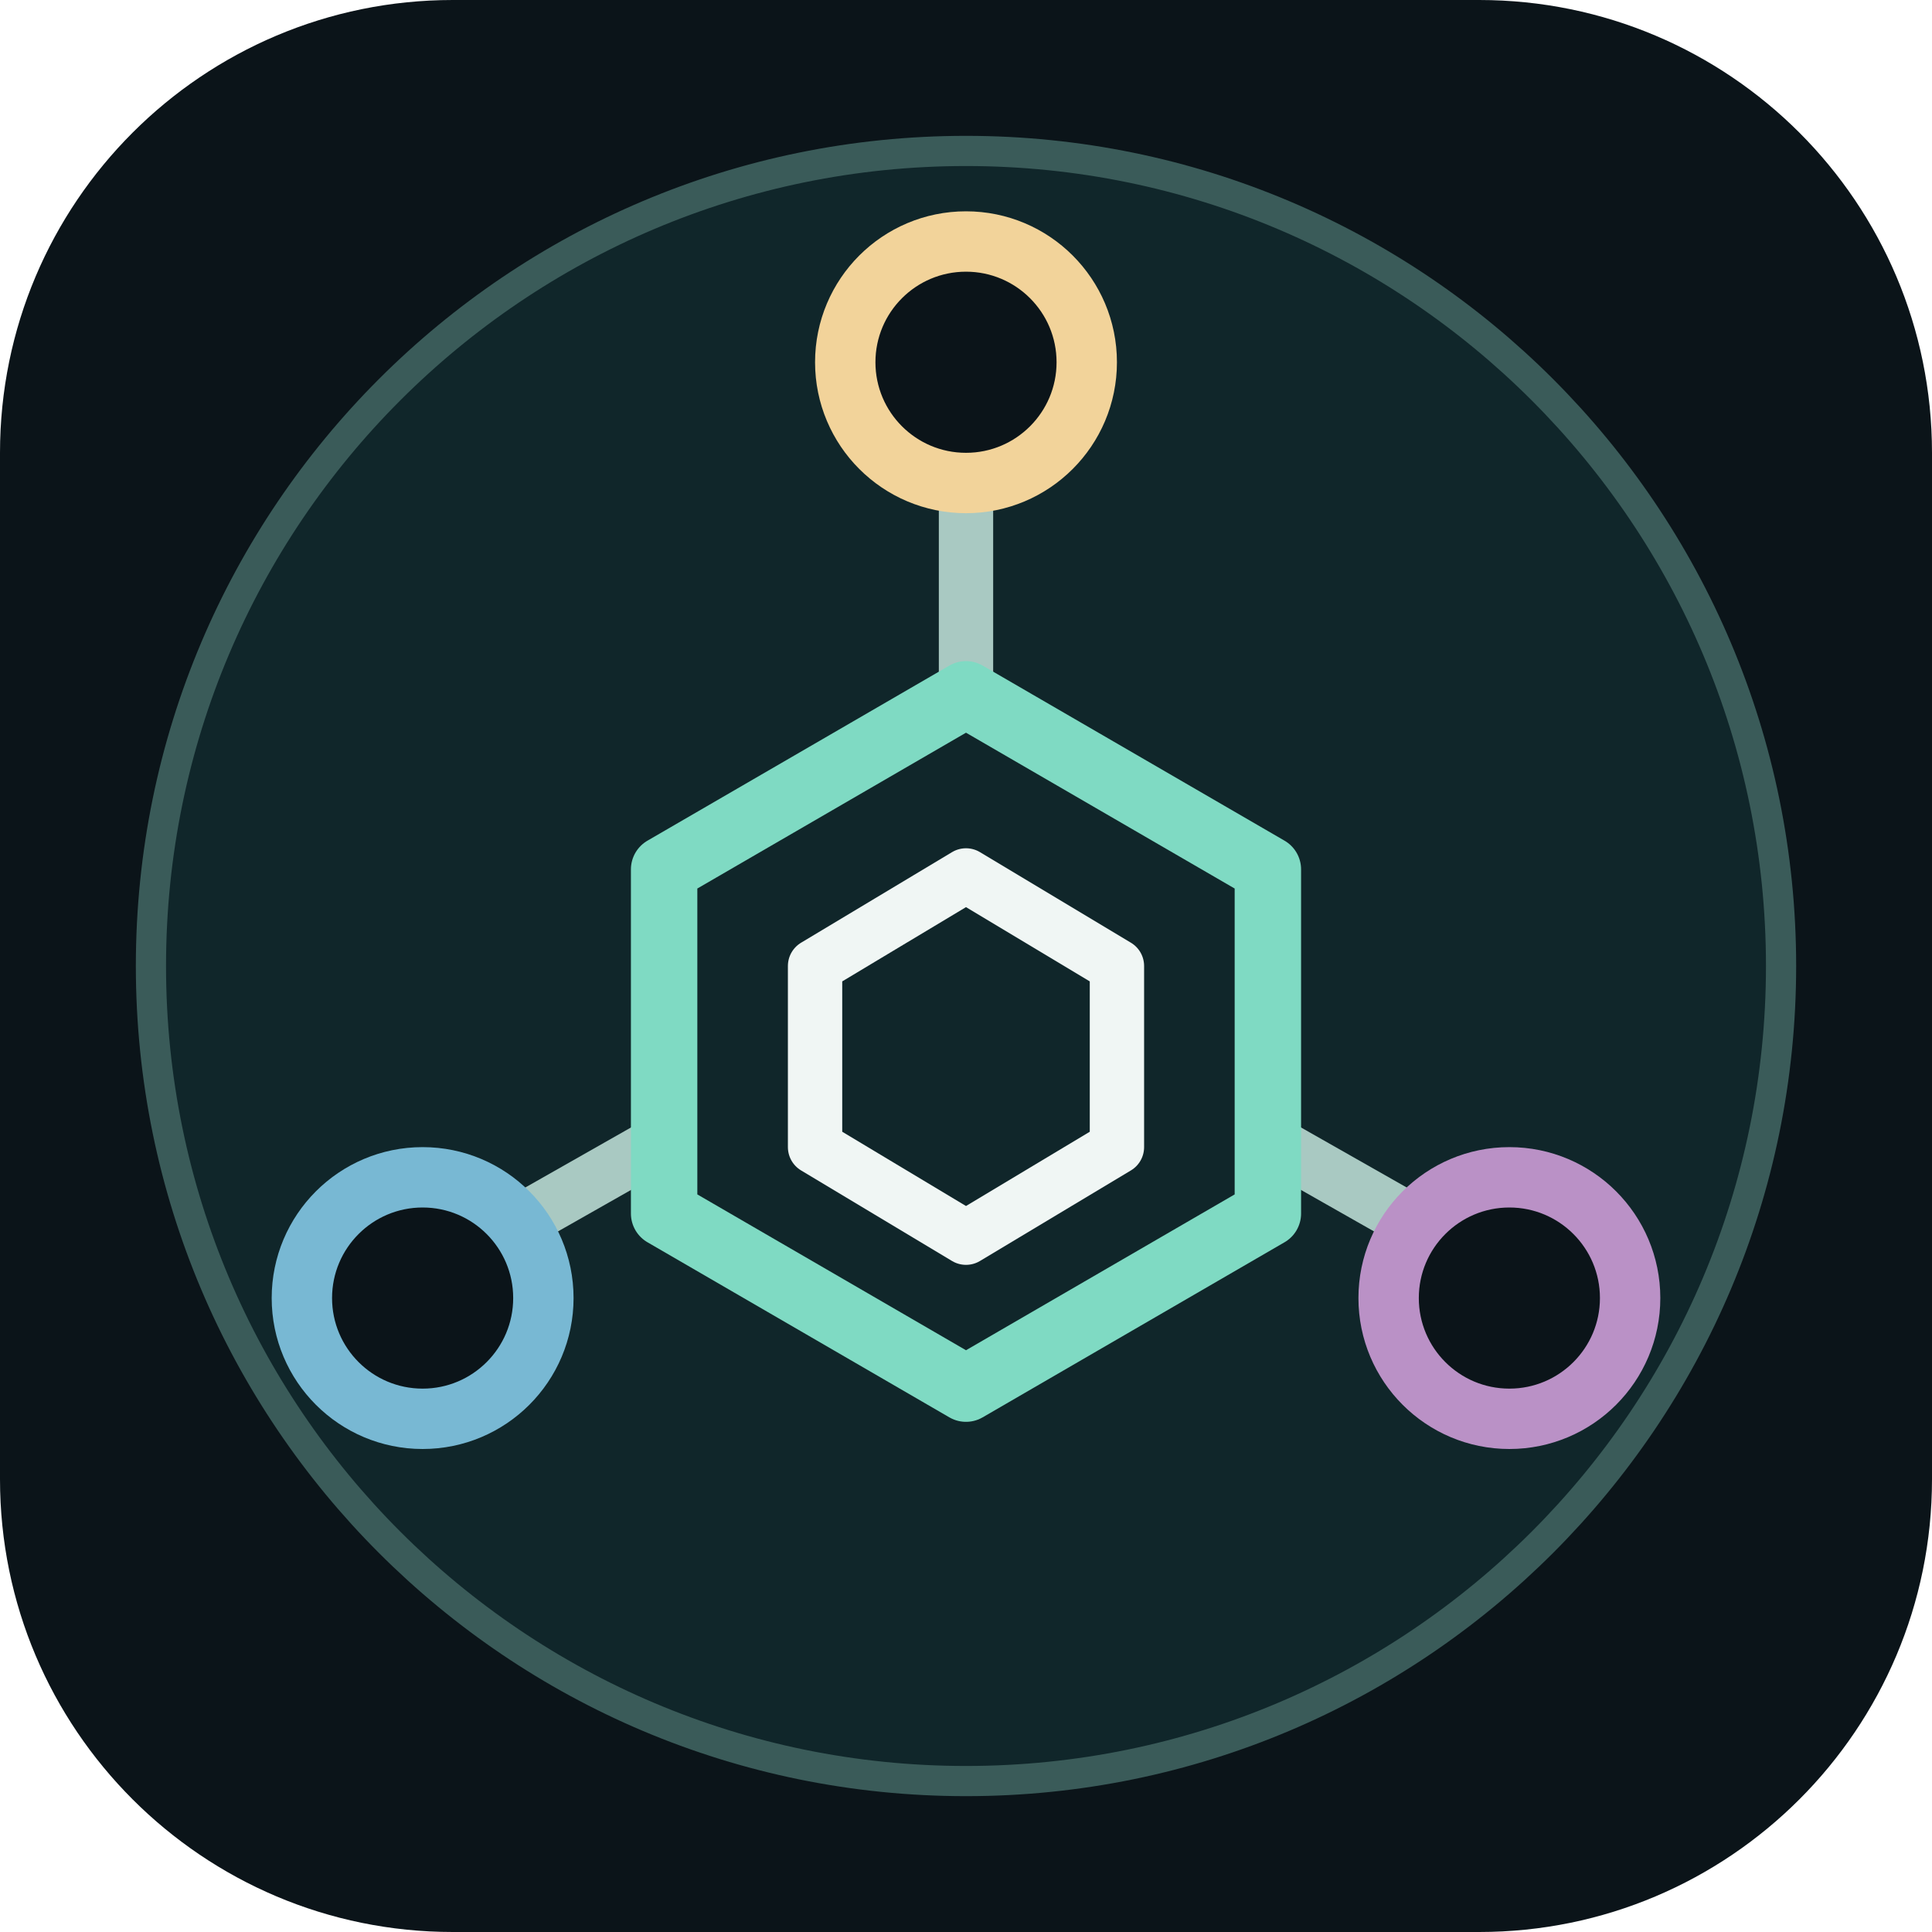
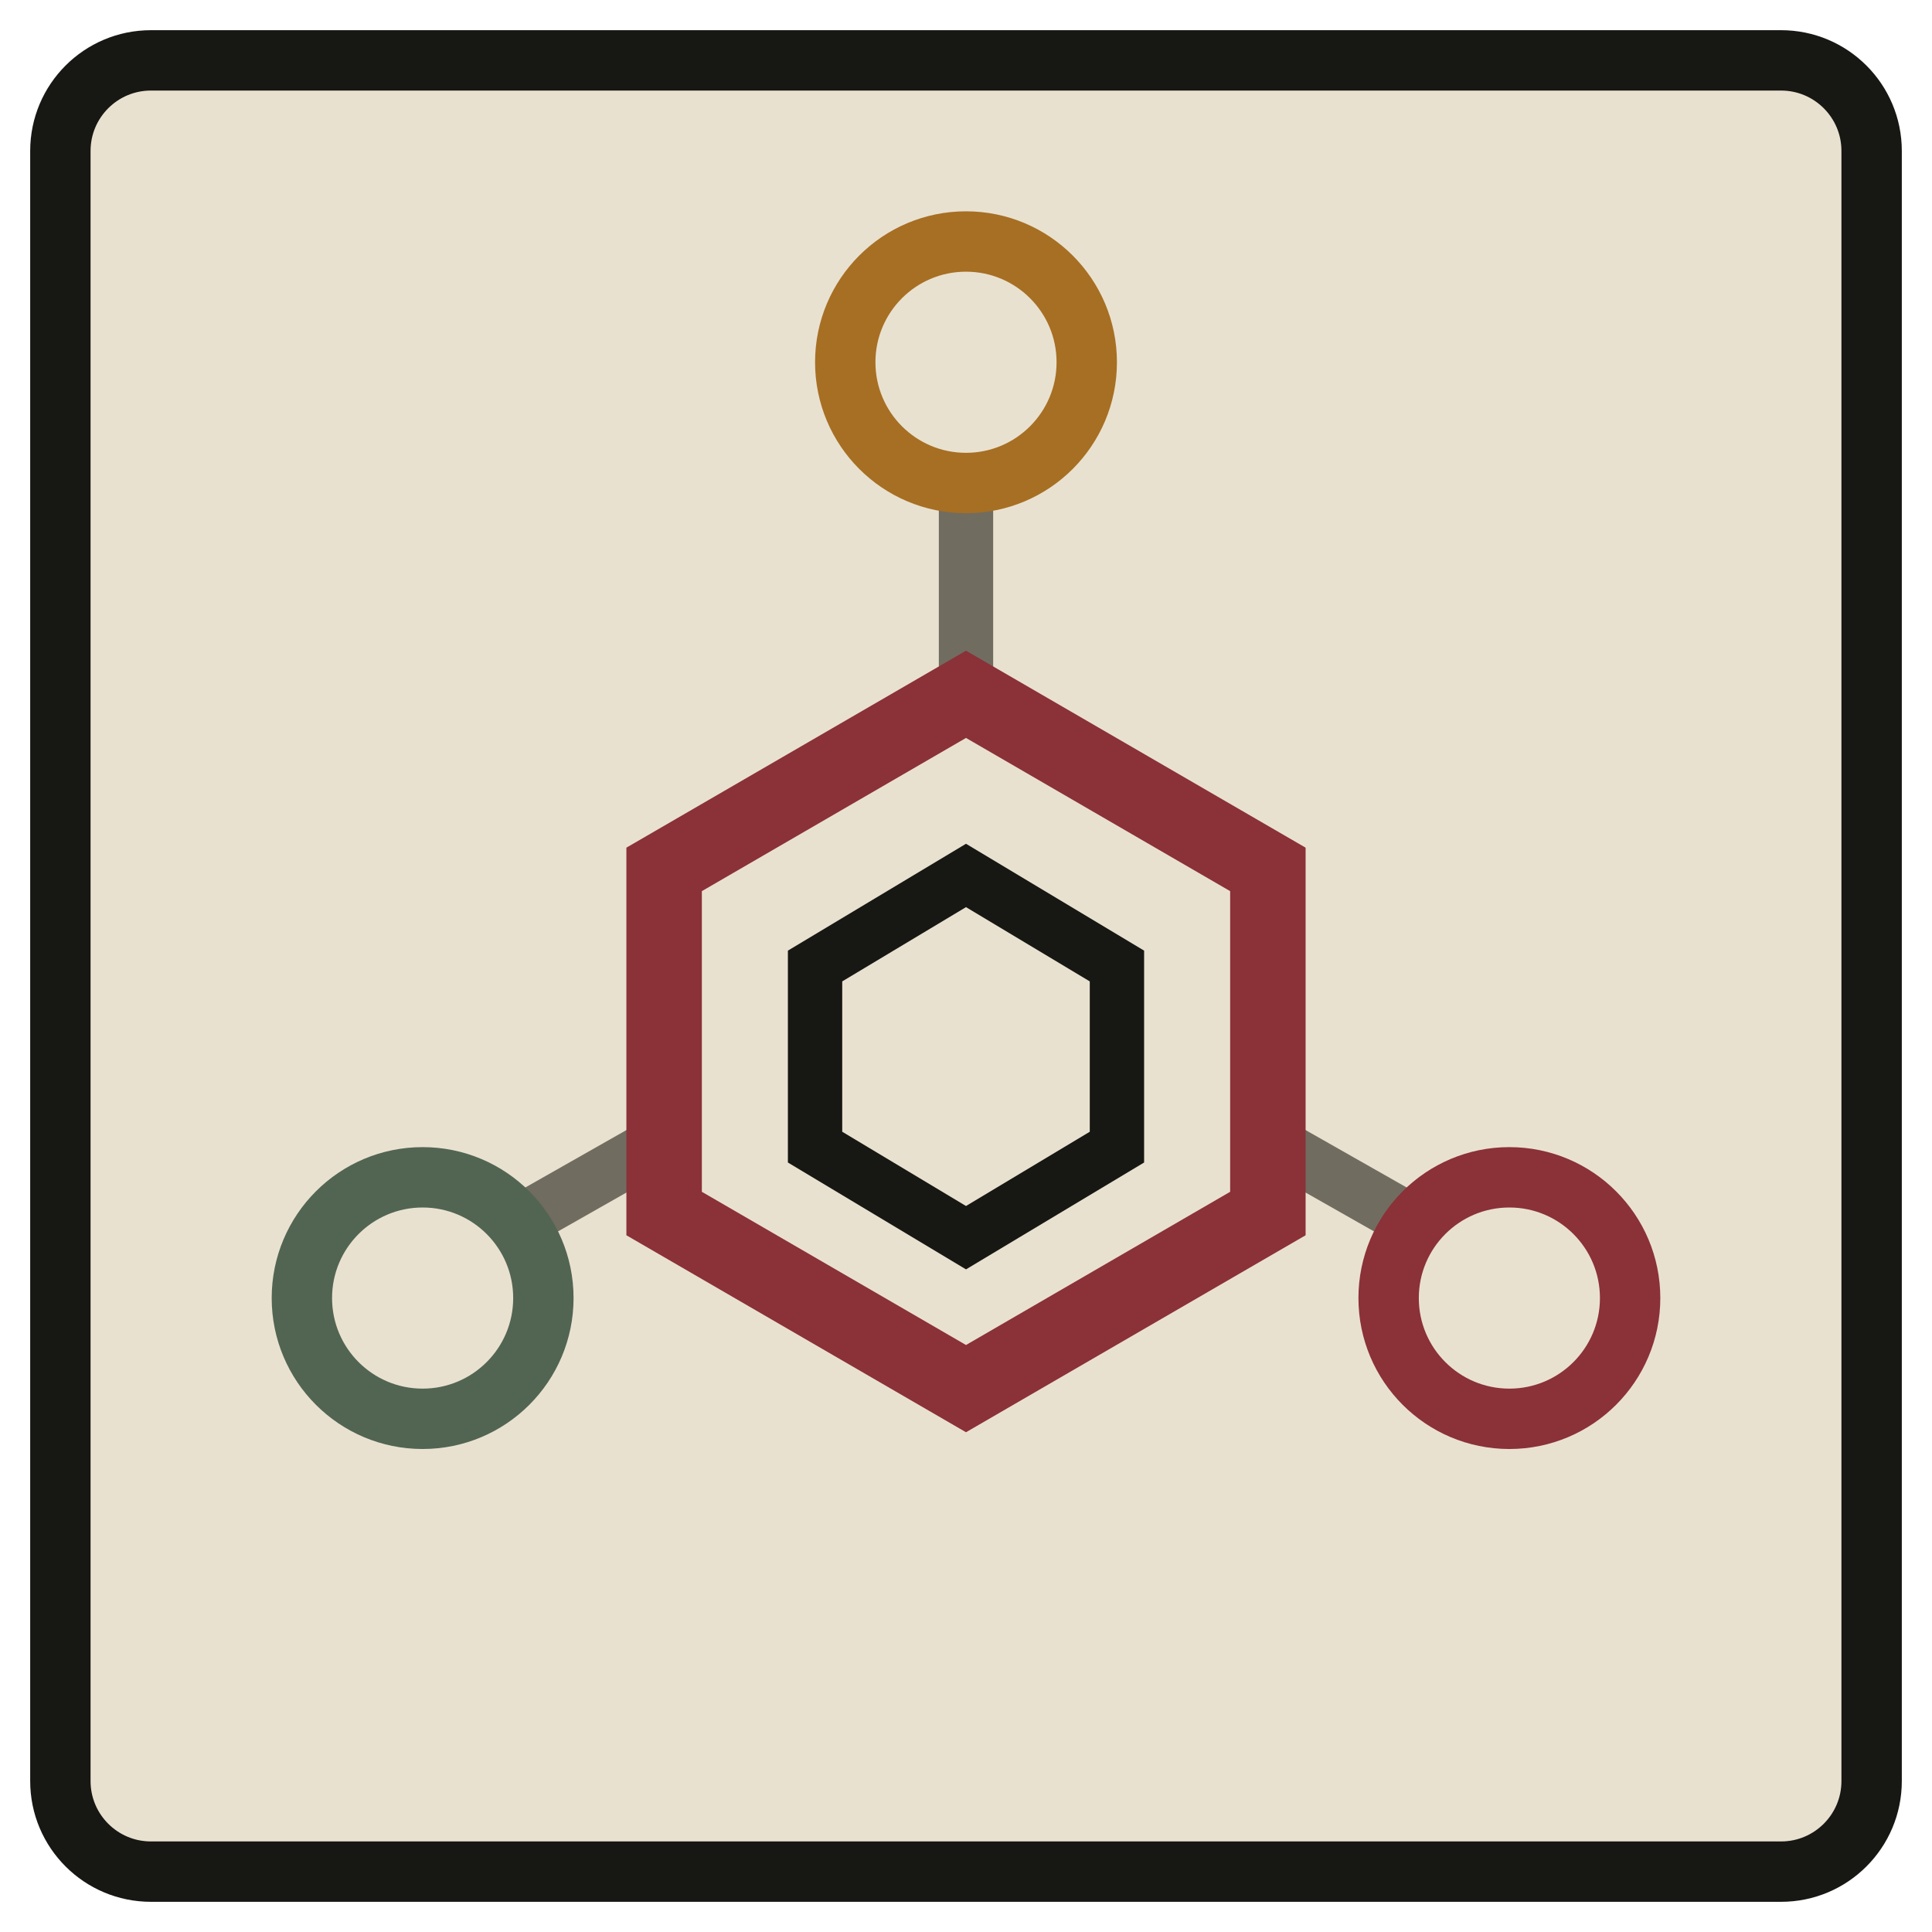
<svg xmlns="http://www.w3.org/2000/svg" viewBox="0 0 64 64" role="img" aria-label="Guildhall">
-   <rect width="64" height="64" rx="15" fill="#0B1419" />
-   <circle cx="32" cy="32" r="27" fill="#10262A" stroke="#3A5B59" />
-   <g fill="none" stroke-linecap="round" stroke-linejoin="round">
-     <path d="M32 24v-9M25.1 36 17 40.6M38.9 36l8.1 4.6" stroke="#A9C9C2" stroke-width="1.8" />
-     <path d="m32 23 10 5.8v11.4L32 46l-10-5.8V28.8L32 23Z" fill="#10262A" stroke="#7FDAC3" stroke-width="2.2" />
-     <path d="m32 29 5 3v6l-5 3-5-3v-6l5-3Z" stroke="#F0F6F4" stroke-width="1.8" />
+   <rect x="2" y="2" width="60" height="60" rx="3" fill="#E9E1D0" stroke="#171713" stroke-width="2" />
+   <g fill="none" stroke-linecap="square" stroke-linejoin="miter">
+     <path d="M32 24v-9M25.1 36 17 40.6M38.9 36l8.1 4.6" stroke="#716C60" stroke-width="1.8" />
+     <path d="m32 23 10 5.8v11.4L32 46l-10-5.8V28.8L32 23Z" fill="#E9E1D0" stroke="#8B3138" stroke-width="2.5" />
+     <path d="m32 29 5 3v6l-5 3-5-3v-6l5-3Z" stroke="#171713" stroke-width="1.8" />
  </g>
-   <g fill="#0B1419" stroke-width="2">
-     <circle cx="32" cy="12" r="4" stroke="#F2D39A" />
-     <circle cx="14" cy="43" r="4" stroke="#78B8D3" />
-     <circle cx="50" cy="43" r="4" stroke="#BA91C6" />
+   <g fill="#E9E1D0" stroke-width="2">
+     <circle cx="32" cy="12" r="4" stroke="#A76F23" />
+     <circle cx="14" cy="43" r="4" stroke="#526552" />
+     <circle cx="50" cy="43" r="4" stroke="#8B3138" />
  </g>
</svg>
